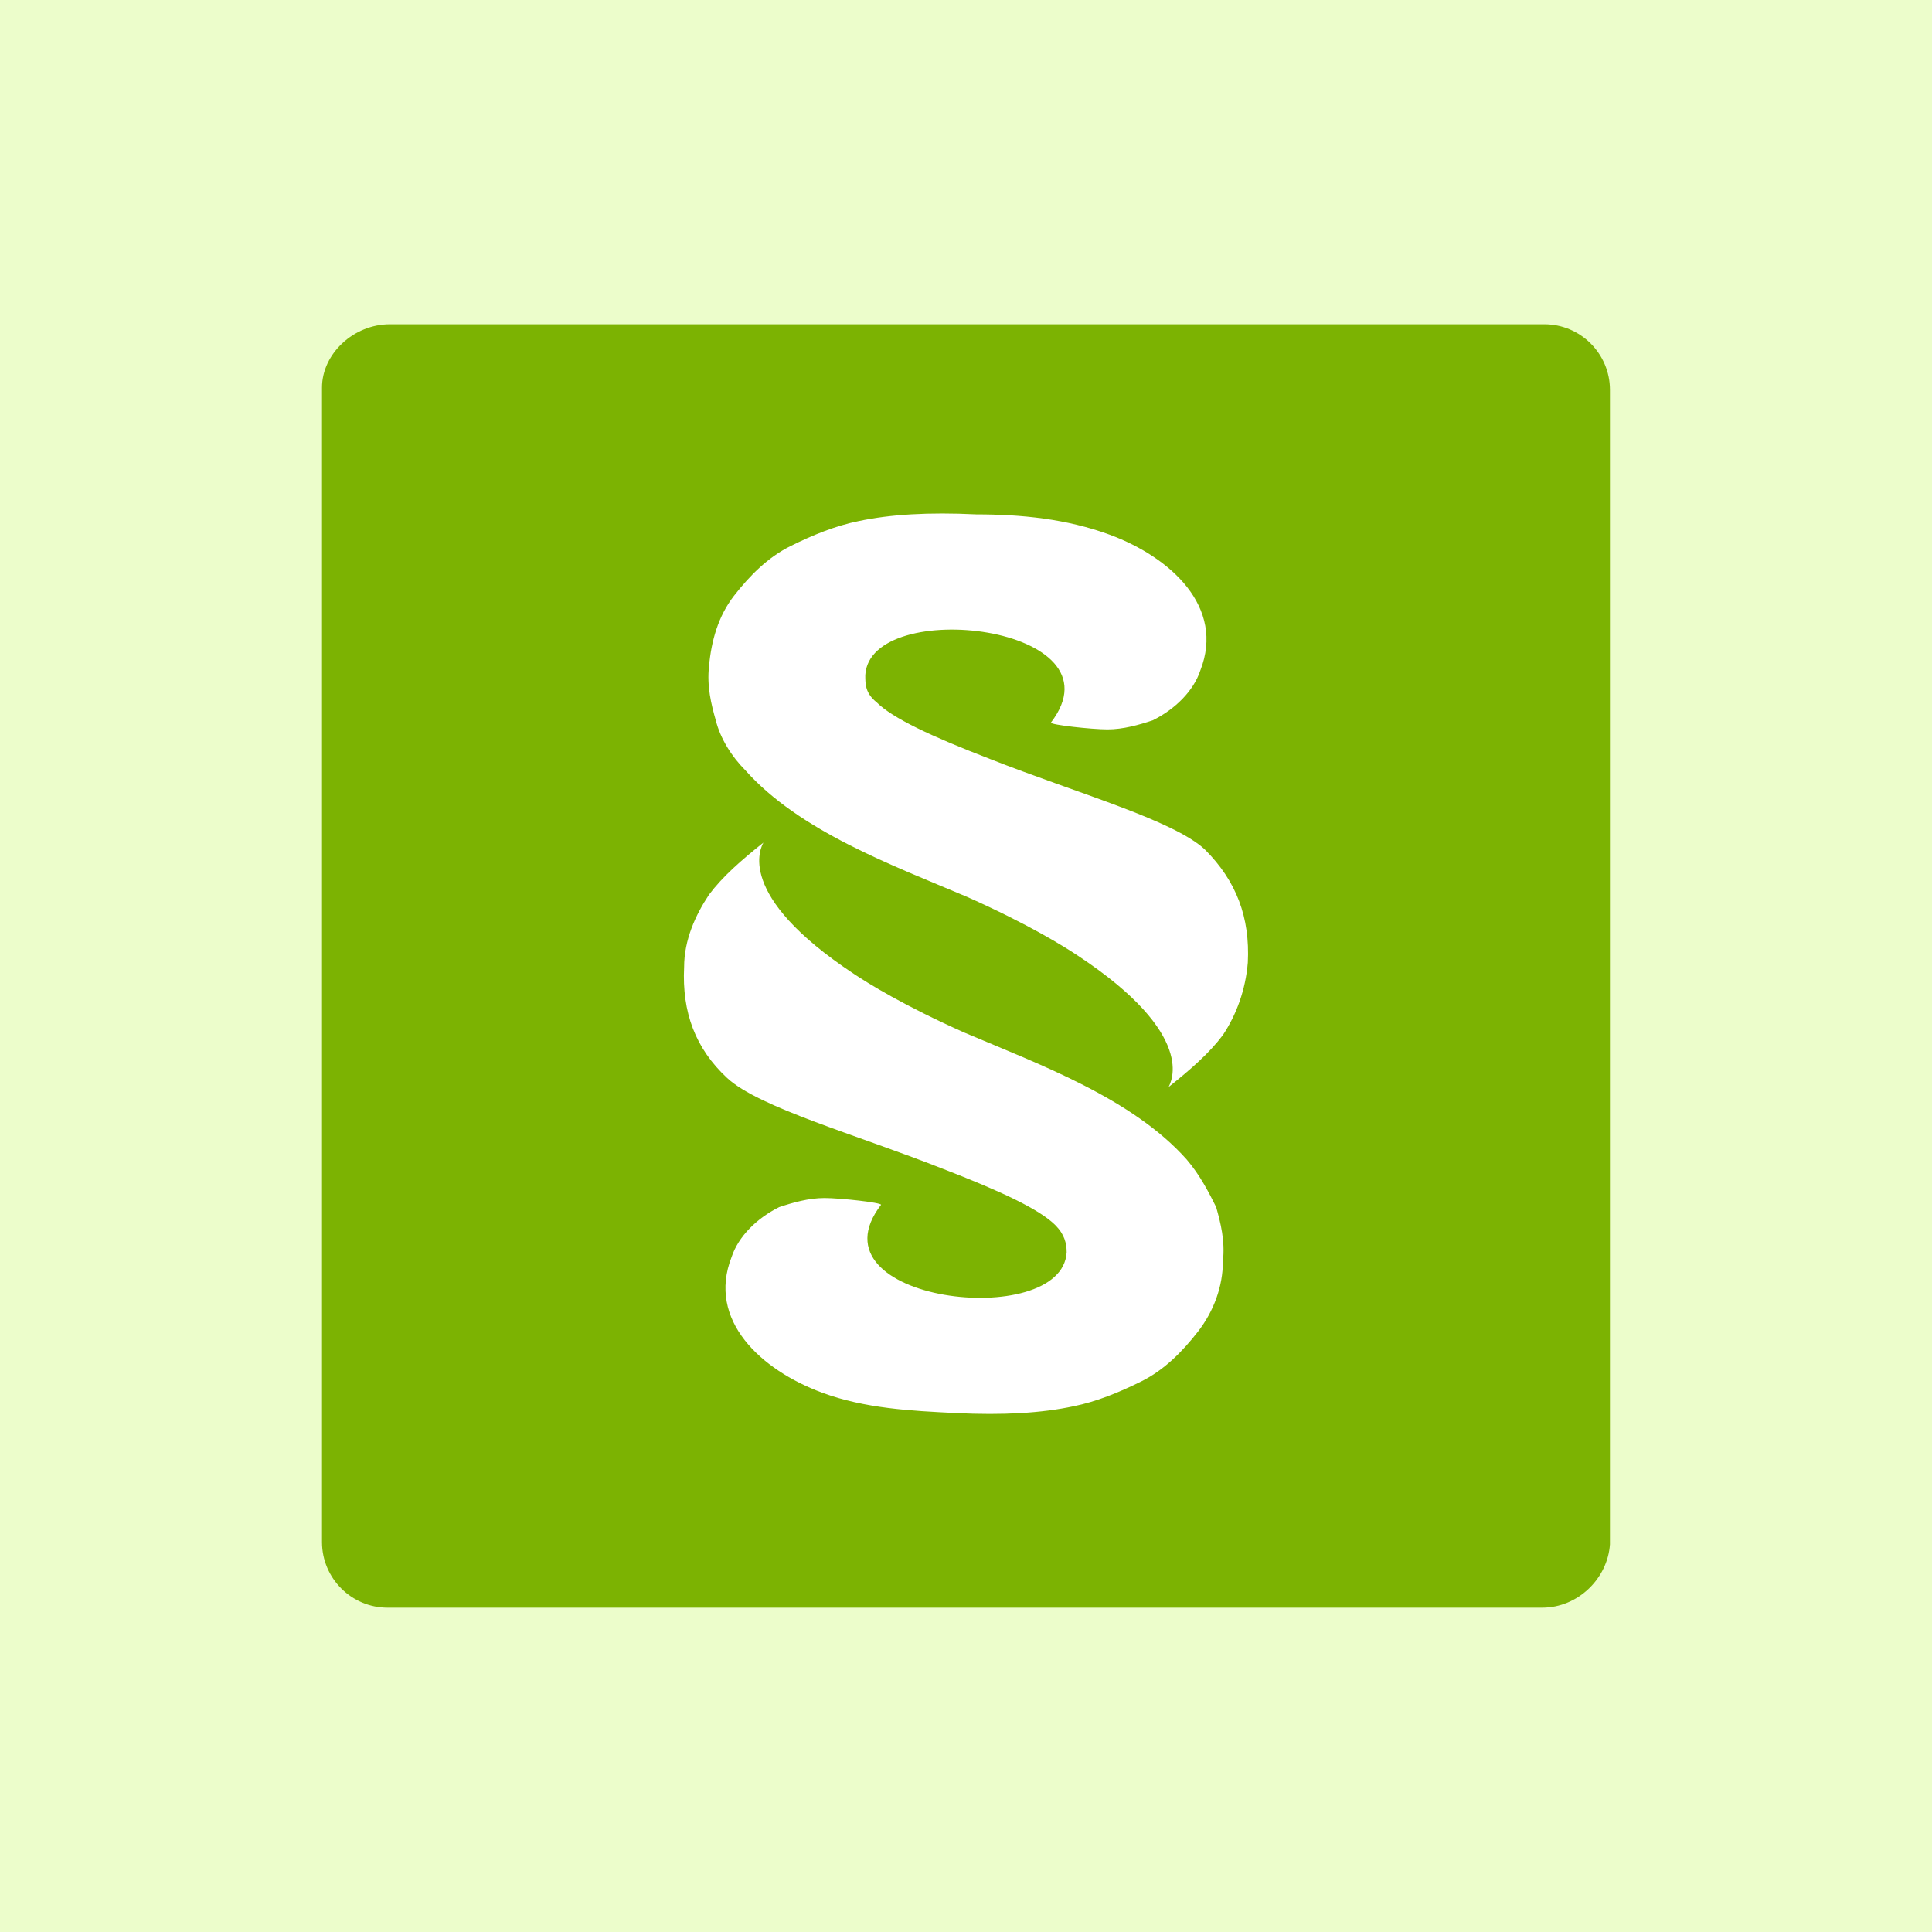
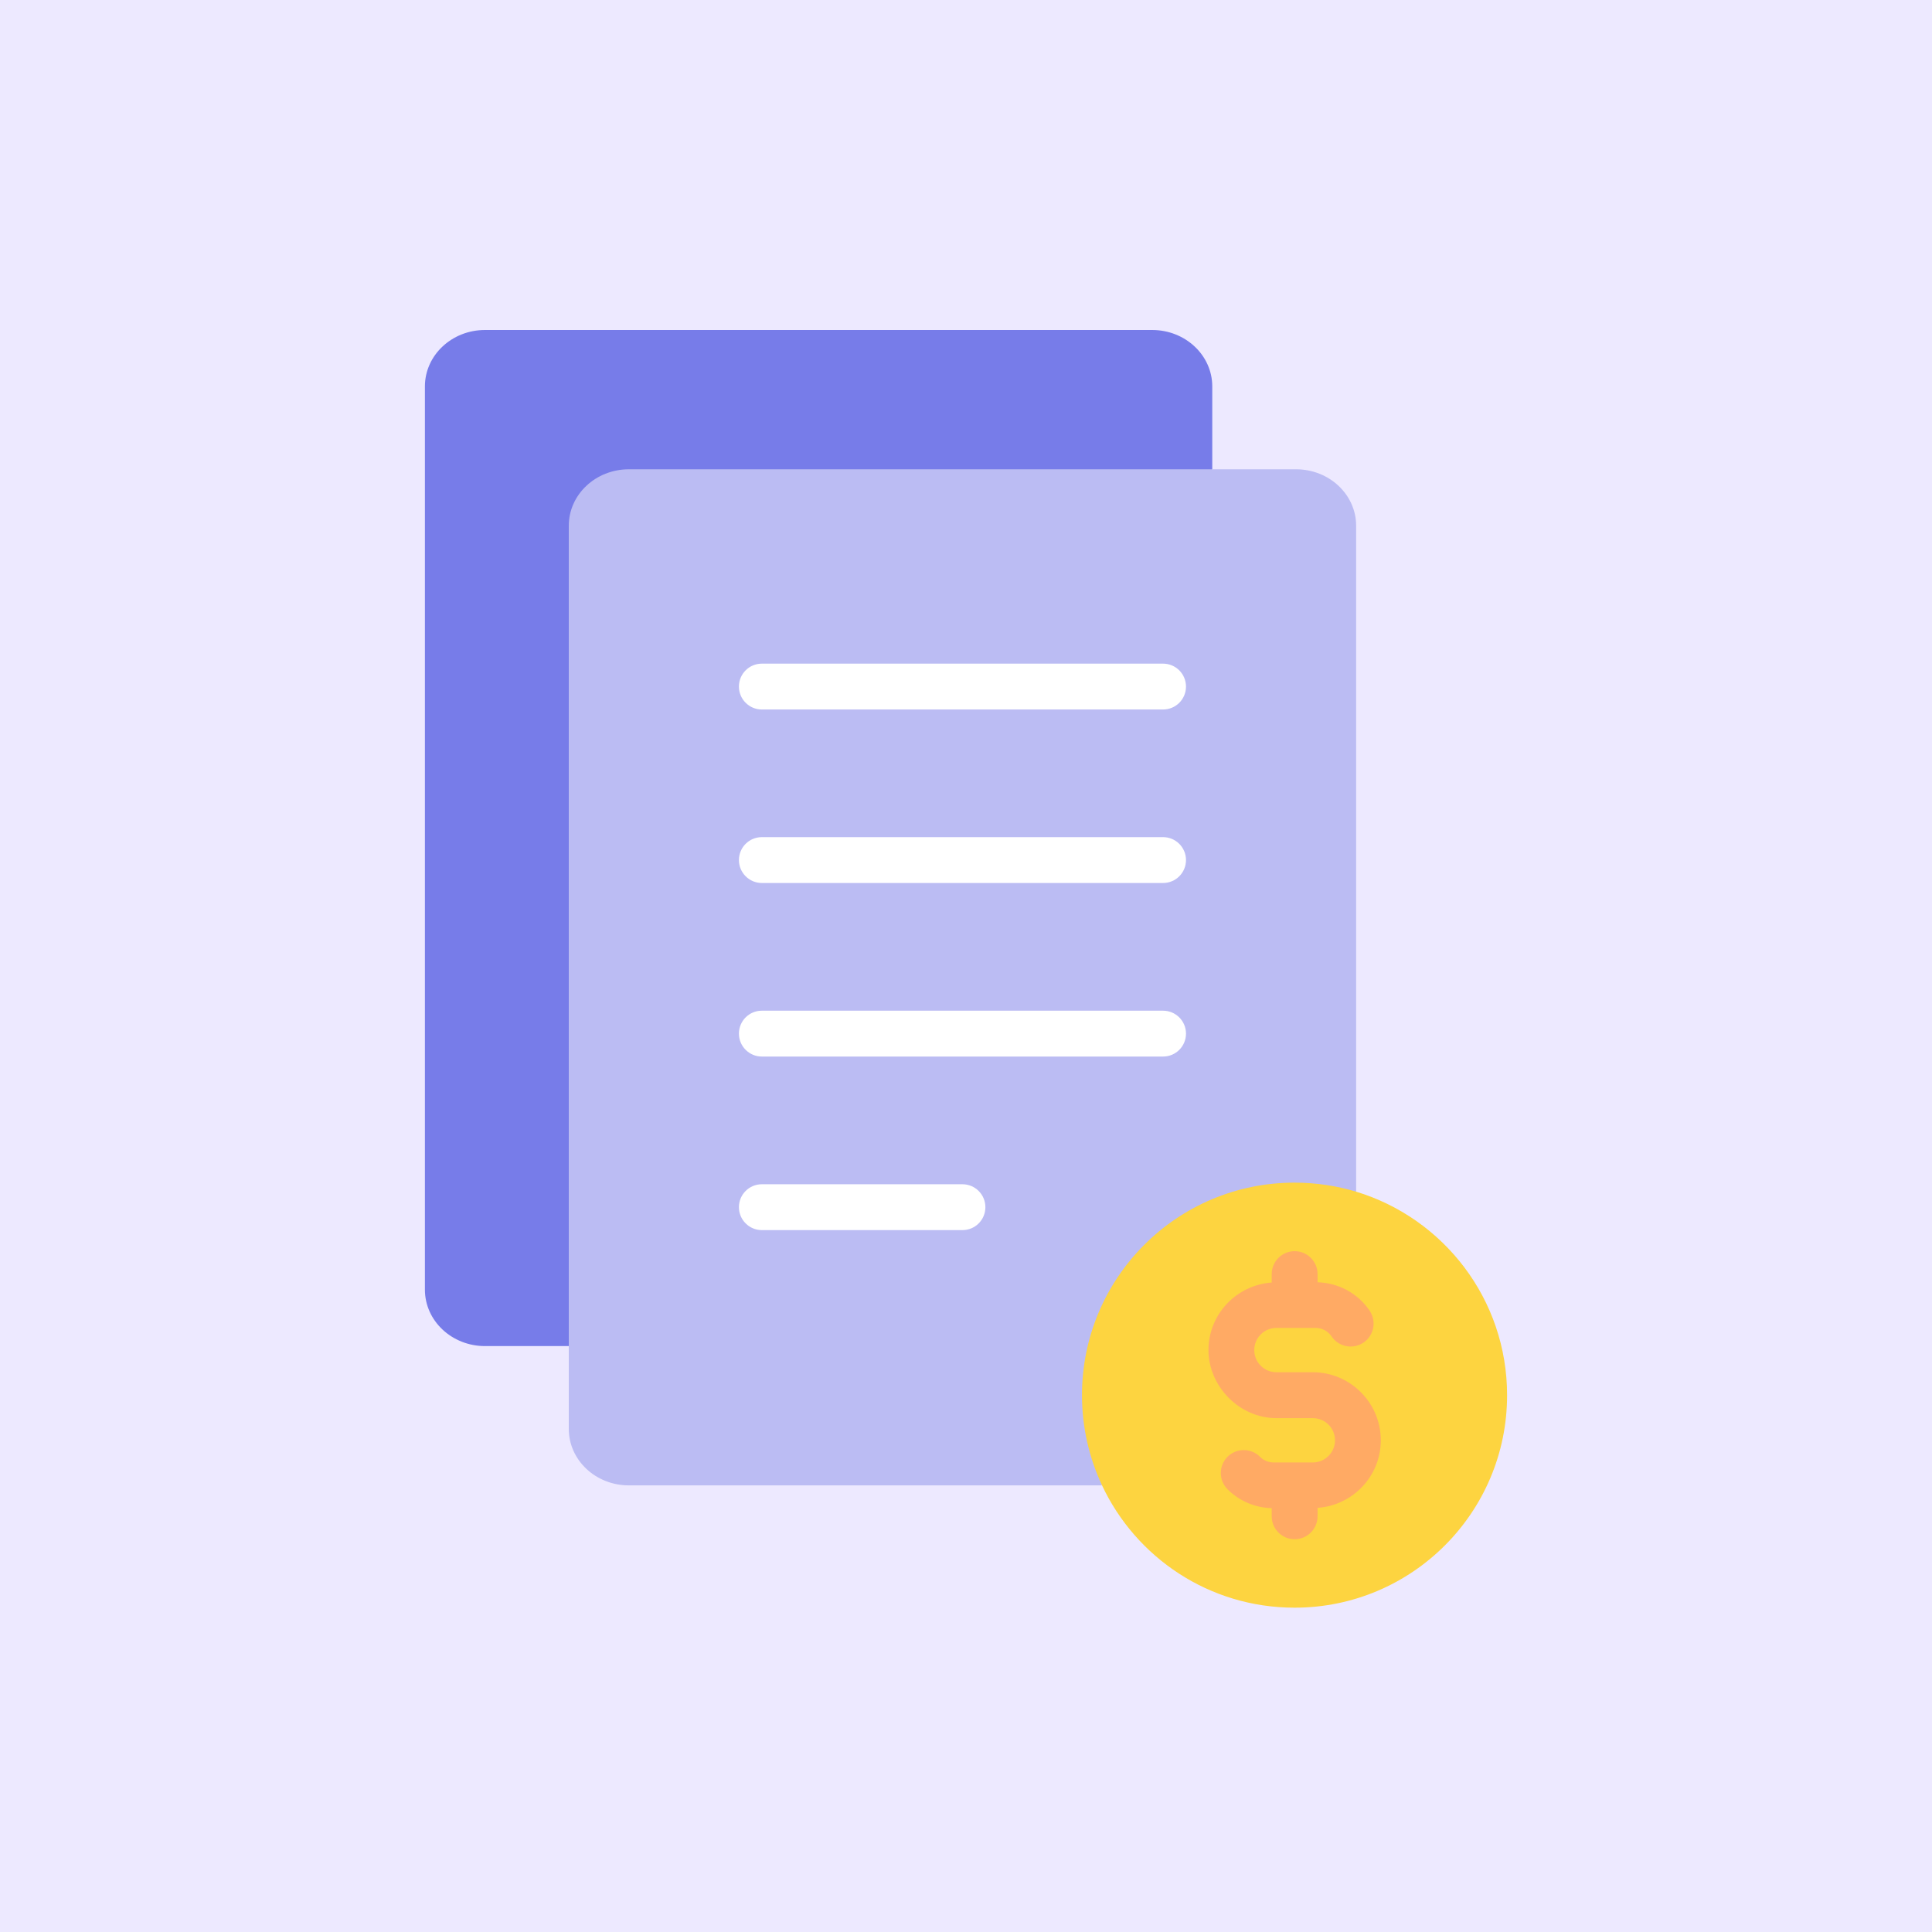
- <svg xmlns="http://www.w3.org/2000/svg" id="Vrstva_2" data-name="Vrstva 2" viewBox="0 0 300 300">
+ <svg xmlns="http://www.w3.org/2000/svg" id="Vrstva_21" data-name="Vrstva 21" viewBox="0 0 300 300">
  <defs>
    <style>
      .cls-1 {
-         fill: #7cb302;
+         fill: #ffaa64;
      }

      .cls-2 {
+         fill: #777ce9;
+       }
+ 
+       .cls-3 {
+         fill: #bbbcf3;
+       }
+ 
+       .cls-4 {
        fill: #fff;
      }

-       .cls-3 {
-         fill: #ecfdcb;
+       .cls-5 {
+         fill: #ede9ff;
+       }
+ 
+       .cls-6 {
+         fill: #fdd440;
      }
    </style>
  </defs>
-   <rect class="cls-3" width="300" height="300" />
-   <rect class="cls-2" x="85.42" y="66.37" width="129.15" height="167.25" />
-   <path class="cls-1" d="M239.81,50.35H60.54c-5.62,0-10.54,4.57-10.54,9.84v179.26c0,5.62,4.57,10.19,10.19,10.19h179.26c5.62,0,10.19-4.57,10.54-9.84V60.54c0-5.62-4.57-10.19-10.19-10.19ZM189.89,195.87c0,3.87-1.41,7.73-3.87,10.9-2.46,3.16-5.27,5.98-8.79,7.73s-7.03,3.16-10.54,3.87c-4.92,1.05-10.9,1.41-18.28,1.05-7.03-.35-14.06-.7-20.74-3.16-9.49-3.51-17.93-11.25-14.06-21.09,1.05-3.16,3.87-5.98,7.38-7.73,2.11-.7,4.57-1.41,7.03-1.41s8.79.7,8.79,1.05c-11.6,15.11,28.12,19.68,28.82,7.38,0-1.41-.35-2.81-1.76-4.22-2.46-2.46-8.44-5.27-17.57-8.79-13.36-5.27-28.47-9.49-33.39-14.06-4.92-4.57-7.03-10.19-6.68-17.22,0-4.22,1.76-8.08,3.87-11.25,2.11-2.81,4.92-5.27,8.44-8.08-.35.7-4.57,8.08,14.06,20.39,2.11,1.41,7.73,4.92,17.22,9.14,11.6,4.92,26.01,10.19,34.45,19.68,2.11,2.46,3.51,5.27,4.57,7.38.7,2.46,1.41,5.27,1.05,8.44ZM193.76,149.47c-.35,4.22-1.76,8.08-3.87,11.25-2.11,2.81-4.92,5.27-8.44,8.08.35-.7,4.57-8.08-14.06-20.39-2.11-1.41-7.73-4.92-17.22-9.14-11.6-4.92-26.01-10.19-34.45-19.68-2.11-2.11-3.87-4.92-4.57-7.73-.7-2.46-1.41-5.27-1.05-8.44.35-3.87,1.41-7.73,3.87-10.9,2.46-3.16,5.27-5.98,8.79-7.73s7.03-3.16,10.54-3.87c4.92-1.05,10.9-1.41,18.28-1.05,7.03,0,14.06.7,20.74,3.16,9.49,3.51,17.93,11.25,14.06,21.09-1.05,3.16-3.87,5.98-7.38,7.73-2.11.7-4.57,1.41-7.03,1.41s-8.79-.7-8.79-1.05c11.6-15.11-28.12-19.68-28.82-7.38,0,1.41,0,2.81,1.76,4.22,2.46,2.46,8.44,5.27,17.57,8.79,13.36,5.27,28.47,9.49,33.39,14.06,4.92,4.92,7.03,10.54,6.68,17.57Z" />
+   <g id="Vrstva_18" data-name="Vrstva 18">
+     <rect class="cls-5" width="300" height="300" />
+     <g>
+       <path class="cls-2" d="M188.24,72.86v-12.85c0-4.84-4.17-8.77-9.34-8.77h-103.58c-5.17,0-9.34,3.93-9.34,8.77v140.24c0,4.84,4.17,8.77,9.34,8.77h13l99.92-136.16Z" />
+       <path class="cls-3" d="M210.58,81.64v103.4c-3.03-.9-41.44,41.36-39.46,45.61h-73.46c-5.17,0-9.34-3.93-9.34-8.77V81.64c0-4.84,4.17-8.77,9.34-8.77h103.58c5.17,0,9.34,3.93,9.34,8.77Z" />
+       <g>
+         <path class="cls-4" d="M118.3,110.17h62.3c1.97,0,3.56-1.59,3.56-3.56s-1.6-3.56-3.56-3.56h-62.3c-1.97,0-3.56,1.59-3.56,3.56s1.6,3.56,3.56,3.56Z" />
+         <path class="cls-4" d="M180.6,129.99h-62.3c-1.97,0-3.56,1.59-3.56,3.56s1.6,3.56,3.56,3.56h62.3c1.97,0,3.56-1.59,3.56-3.56s-1.6-3.56-3.56-3.56Z" />
+         <path class="cls-4" d="M180.6,156.94h-62.3c-1.97,0-3.56,1.59-3.56,3.56s1.6,3.56,3.56,3.56h62.3c1.97,0,3.56-1.59,3.56-3.56s-1.6-3.56-3.56-3.56Z" />
+         <path class="cls-4" d="M149.45,183.89h-31.15c-1.97,0-3.56,1.59-3.56,3.56s1.6,3.56,3.56,3.56h31.15c1.97,0,3.56-1.59,3.56-3.56s-1.6-3.56-3.56-3.56Z" />
+       </g>
+       <path class="cls-6" d="M234.02,216.64c0,18.23-14.77,33-33,33-13.24,0-24.63-7.77-29.9-19-1.99-4.25-3.11-8.99-3.11-14,0-18.23,14.77-33,33-33,3.32,0,6.53.49,9.56,1.4,13.57,4.11,23.45,16.7,23.45,31.61Z" />
+       <path class="cls-1" d="M214.41,223.65c0-5.83-4.74-10.57-10.57-10.57h-5.64c-1.9,0-3.44-1.54-3.44-3.44s1.54-3.44,3.44-3.44h6.09c1,0,1.92.49,2.48,1.32,1.1,1.63,3.31,2.06,4.95.96,1.63-1.1,2.06-3.32.96-4.95-1.83-2.71-4.84-4.33-8.09-4.42v-1.27c0-1.97-1.6-3.56-3.56-3.56s-3.56,1.59-3.56,3.56v1.31c-5.47.39-9.82,4.92-9.82,10.49s4.74,10.57,10.57,10.57h5.64c1.9,0,3.44,1.55,3.44,3.44s-1.54,3.44-3.44,3.44h-6.09c-.8,0-1.55-.31-2.12-.88-1.39-1.39-3.65-1.39-5.04,0s-1.39,3.65,0,5.04c1.84,1.84,4.27,2.86,6.86,2.94v1.26c0,1.97,1.6,3.56,3.56,3.56s3.56-1.59,3.56-3.56v-1.31c5.48-.39,9.82-4.92,9.82-10.49Z" />
+     </g>
+   </g>
</svg>
